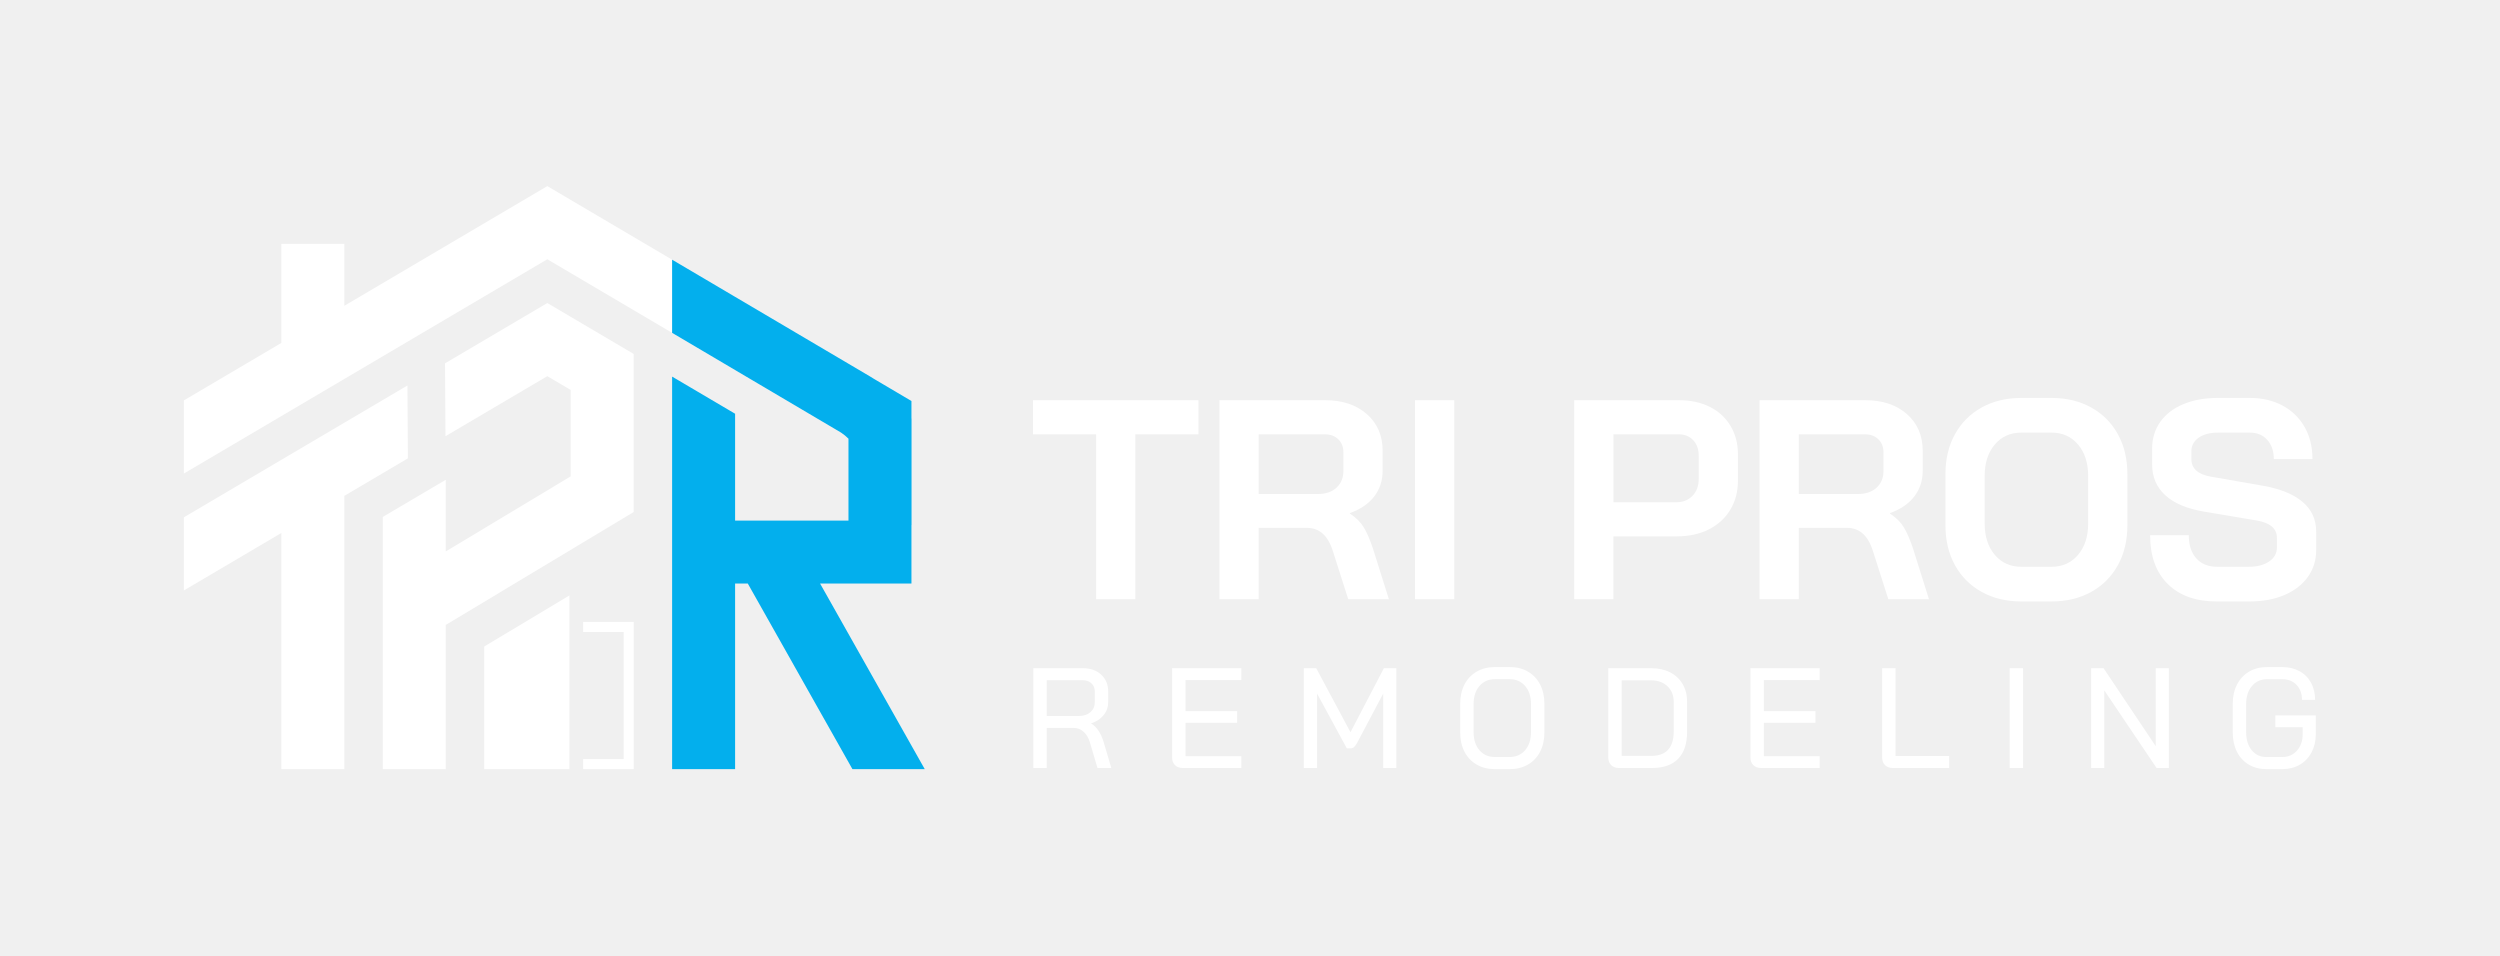
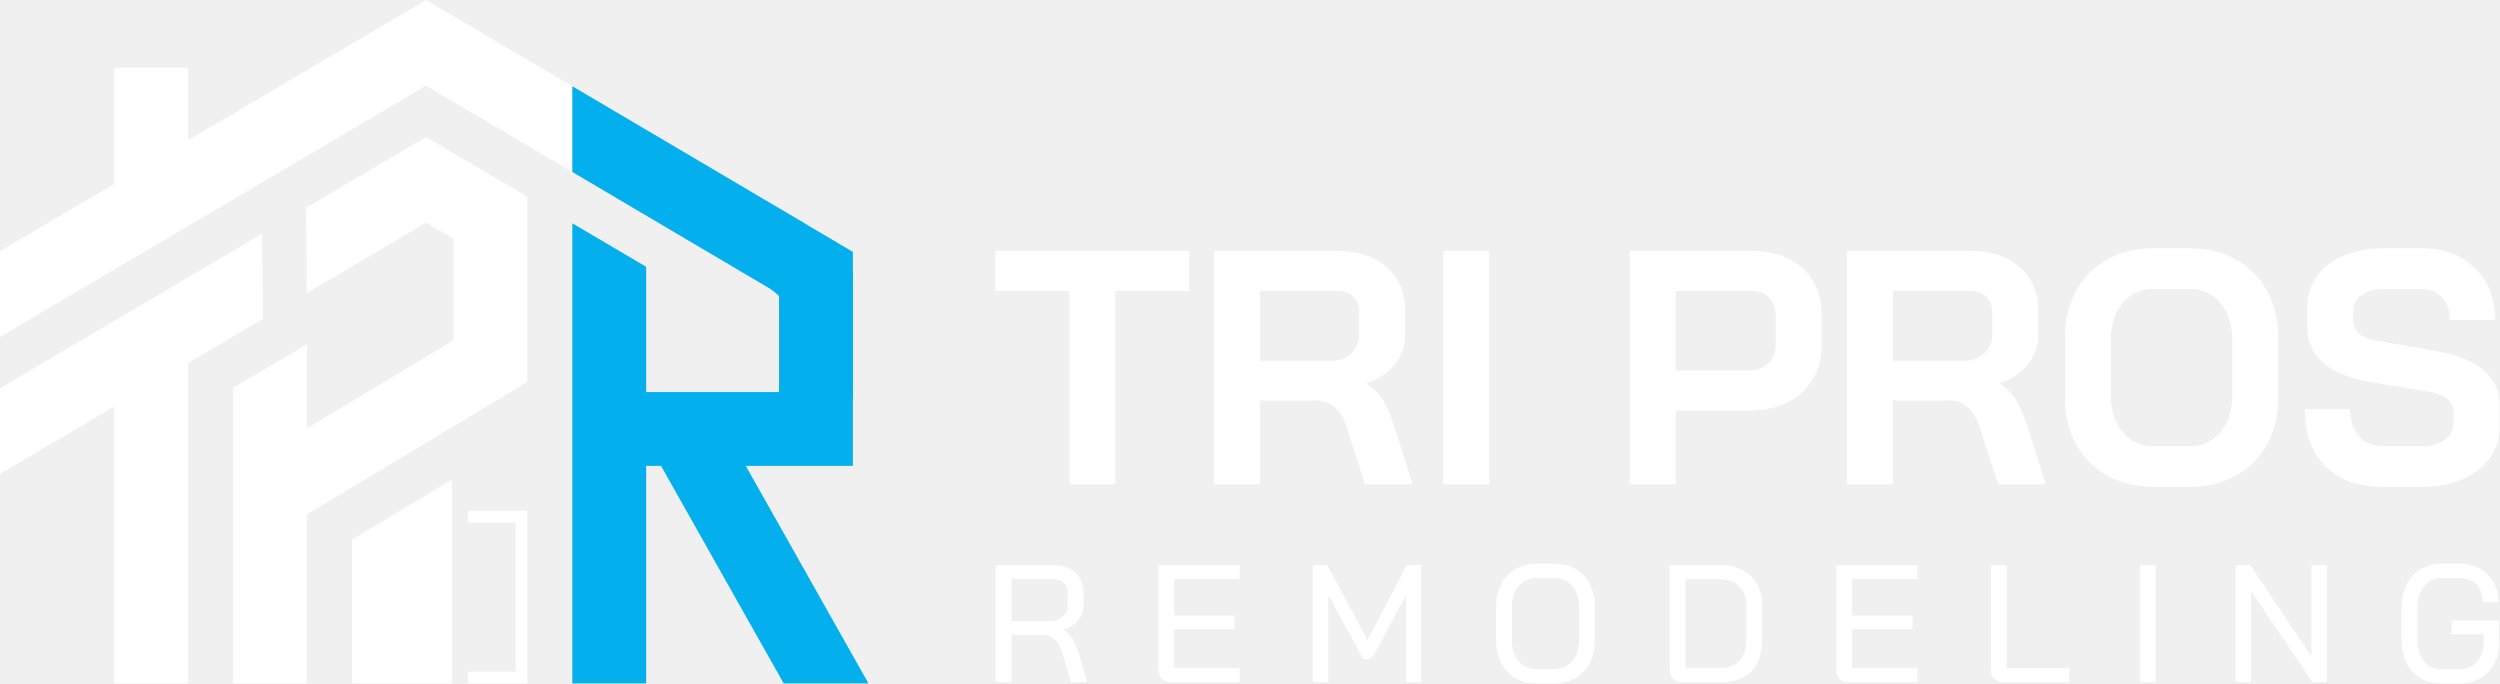
- <svg xmlns="http://www.w3.org/2000/svg" version="1.0" id="Layer_1" x="0px" y="0px" viewBox="0 0 1984.55 758.31" style="enable-background:new 0 0 1984.55 758.31;" xml:space="preserve">
-   <style type="text/css">
- 	.st0{fill:#FFFFFF;}
- 	.st1{fill:#03AFED;}
- </style>
-   <g>
-     <g>
-       <g>
-         <path class="st0" d="M870.11,344.77h-50.09v-27.08h131.33v27.08h-50.09v130.88h-31.14V344.77z" />
-         <path class="st0" d="M968.04,317.69h83.94c13.69,0,24.71,3.69,33.06,11.06c8.35,7.37,12.52,17.08,12.52,29.11v15.8     c0,7.82-2.22,14.63-6.66,20.42c-4.44,5.79-10.87,10.19-19.29,13.2v0.45c4.81,3.16,8.46,6.77,10.94,10.83     c2.48,4.06,4.93,9.7,7.33,16.92l12.64,40.17h-32.27l-11.96-37.46c-1.96-6.47-4.66-11.28-8.12-14.44     c-3.46-3.16-7.75-4.74-12.86-4.74h-38.14v56.64h-31.14V317.69z M1046.11,392.15c6.32,0,11.28-1.69,14.89-5.08     c3.61-3.39,5.42-7.79,5.42-13.2v-14.67c0-4.36-1.35-7.86-4.06-10.49c-2.71-2.63-6.32-3.95-10.83-3.95h-52.35v47.39H1046.11z" />
-         <path class="st0" d="M1123.28,317.69h31.14v157.95h-31.14V317.69z" />
-         <path class="st0" d="M1249.64,317.69h83.26c9.17,0,17.3,1.77,24.37,5.3c7.07,3.54,12.56,8.57,16.47,15.12     c3.91,6.54,5.87,14.03,5.87,22.45v20.99c0,8.73-2.03,16.44-6.09,23.13c-4.06,6.7-9.74,11.89-17.04,15.57     c-7.3,3.69-15.76,5.53-25.39,5.53h-50.32v49.87h-31.14V317.69z M1330.65,398.7c5.26,0,9.55-1.69,12.86-5.08     c3.31-3.39,4.96-7.86,4.96-13.43v-18.28c0-5.26-1.47-9.44-4.4-12.52c-2.93-3.08-6.81-4.63-11.62-4.63h-51.67v53.93H1330.65z" />
-         <path class="st0" d="M1396.77,317.69h83.94c13.69,0,24.71,3.69,33.06,11.06c8.35,7.37,12.52,17.08,12.52,29.11v15.8     c0,7.82-2.22,14.63-6.66,20.42c-4.44,5.79-10.87,10.19-19.29,13.2v0.45c4.81,3.16,8.46,6.77,10.94,10.83     c2.48,4.06,4.93,9.7,7.33,16.92l12.64,40.17h-32.27l-11.96-37.46c-1.96-6.47-4.66-11.28-8.12-14.44     c-3.46-3.16-7.75-4.74-12.86-4.74h-38.14v56.64h-31.14V317.69z M1474.84,392.15c6.32,0,11.28-1.69,14.89-5.08     c3.61-3.39,5.42-7.79,5.42-13.2v-14.67c0-4.36-1.35-7.86-4.06-10.49c-2.71-2.63-6.32-3.95-10.83-3.95h-52.35v47.39H1474.84z" />
-         <path class="st0" d="M1573.11,469.89c-9.1-5.04-16.17-12.11-21.21-21.21c-5.04-9.1-7.56-19.67-7.56-31.7v-40.62     c0-12.03,2.52-22.6,7.56-31.7c5.04-9.1,12.11-16.17,21.21-21.21c9.1-5.04,19.59-7.56,31.48-7.56h23.92     c11.88,0,22.38,2.52,31.48,7.56c9.1,5.04,16.17,12.11,21.21,21.21c5.04,9.1,7.56,19.67,7.56,31.7v40.62     c0,12.04-2.52,22.6-7.56,31.7c-5.04,9.1-12.11,16.17-21.21,21.21c-9.1,5.04-19.6,7.56-31.48,7.56h-23.92     C1592.7,477.45,1582.21,474.93,1573.11,469.89z M1628.51,449.92c8.72,0,15.76-3.16,21.1-9.48c5.34-6.32,8.01-14.59,8.01-24.82     v-37.91c0-10.23-2.67-18.5-8.01-24.82c-5.34-6.32-12.38-9.48-21.1-9.48h-23.92c-8.73,0-15.76,3.16-21.1,9.48     c-5.34,6.32-8.01,14.59-8.01,24.82v37.91c0,10.23,2.67,18.5,8.01,24.82c5.34,6.32,12.37,9.48,21.1,9.48H1628.51z" />
-         <path class="st0" d="M1720.8,463.57c-9.33-9.25-13.99-22.15-13.99-38.7h30.69c0,7.82,1.99,13.95,5.98,18.39     c3.98,4.44,9.51,6.66,16.59,6.66h25.05c6.62,0,11.99-1.39,16.13-4.17c4.14-2.78,6.21-6.51,6.21-11.17v-7.67     c0-7.37-5.42-11.96-16.25-13.76l-41.52-7c-13.54-2.26-23.81-6.58-30.8-12.98c-7-6.39-10.49-14.55-10.49-24.48v-12.64     c0-7.97,2.14-15.01,6.43-21.1c4.29-6.09,10.38-10.79,18.28-14.1c7.9-3.31,17.04-4.96,27.42-4.96h25.5     c9.78,0,18.43,2.03,25.95,6.09c7.52,4.06,13.35,9.74,17.49,17.04c4.14,7.3,6.21,15.76,6.21,25.39h-30.69     c0-6.32-1.73-11.4-5.19-15.23c-3.46-3.84-8.05-5.75-13.76-5.75h-25.5c-6.32,0-11.4,1.35-15.23,4.06     c-3.84,2.71-5.75,6.32-5.75,10.83v6.09c0,7.52,5.19,12.19,15.57,13.99l41.29,7.22c13.69,2.41,24.14,6.66,31.37,12.75     c7.22,6.09,10.83,13.96,10.83,23.58v14.89c0,7.98-2.22,15.04-6.66,21.21c-4.44,6.17-10.64,10.94-18.62,14.33     c-7.98,3.39-17.23,5.08-27.75,5.08h-25.95C1743.06,477.45,1730.12,472.82,1720.8,463.57z" />
-       </g>
-       <g>
-         <path class="st0" d="M820.28,530.43h39.29c6.05,0,10.91,1.72,14.61,5.15c3.69,3.43,5.54,7.94,5.54,13.52v8.15     c0,3.92-1.21,7.39-3.64,10.41c-2.43,3.02-5.73,5.21-9.91,6.56v0.11c4.4,2.64,7.69,7.47,9.85,14.49l6.16,20.82h-10.97l-6.05-20.37     c-1.05-3.55-2.71-6.34-4.98-8.37c-2.28-2.04-4.87-3.06-7.78-3.06h-21.49v31.8h-10.64V530.43z M856.66,568.34     c3.73,0,6.74-1.02,9.01-3.06s3.41-4.71,3.41-8.03v-8.26c0-2.72-0.9-4.9-2.69-6.56c-1.79-1.66-4.14-2.49-7.05-2.49h-28.43v28.41     H856.66z" />
-         <path class="st0" d="M932.73,607.39c-1.53-1.51-2.29-3.58-2.29-6.22v-70.73h54.97v9.39h-44.33v24.67h40.97v9.28h-40.97v26.48     h44.33v9.39h-46.46C936.33,609.65,934.26,608.9,932.73,607.39z" />
-         <path class="st0" d="M1034.99,530.43h9.85l27.2,50.81l26.53-50.81h9.85v79.22h-10.41v-59.07l-20.6,38.93     c-0.9,1.66-1.73,2.83-2.52,3.51c-0.78,0.68-1.7,1.02-2.74,1.02h-3.02l-23.62-43.46v59.07h-10.52V530.43z" />
-         <path class="st0" d="M1172.18,606.93c-4.14-2.41-7.35-5.81-9.63-10.18c-2.28-4.38-3.41-9.47-3.41-15.28v-22.86     c0-5.81,1.14-10.9,3.41-15.28c2.28-4.37,5.5-7.77,9.68-10.18c4.18-2.41,8.99-3.62,14.44-3.62h11.87c5.45,0,10.24,1.21,14.39,3.62     c4.14,2.42,7.35,5.81,9.63,10.18c2.28,4.38,3.41,9.47,3.41,15.28v22.86c0,5.81-1.14,10.9-3.41,15.28     c-2.28,4.38-5.5,7.77-9.68,10.18c-4.18,2.42-8.96,3.62-14.33,3.62h-11.98C1181.12,610.55,1176.33,609.35,1172.18,606.93z      M1198.32,600.94c5.07,0,9.18-1.79,12.31-5.38c3.13-3.58,4.7-8.35,4.7-14.32v-22.41c0-5.96-1.57-10.73-4.7-14.32     c-3.13-3.58-7.24-5.38-12.31-5.38h-11.53c-5.08,0-9.18,1.79-12.31,5.38c-3.13,3.58-4.7,8.36-4.7,14.32v22.41     c0,5.96,1.55,10.73,4.65,14.32c3.1,3.58,7.18,5.38,12.26,5.38H1198.32z" />
-         <path class="st0" d="M1278.98,607.39c-1.53-1.51-2.3-3.58-2.3-6.22v-70.73h34.14c5.67,0,10.65,1.09,14.94,3.28     c4.29,2.19,7.61,5.3,9.96,9.34c2.35,4.04,3.53,8.66,3.53,13.86v23.99c0,9.43-2.37,16.58-7.11,21.45     c-4.74,4.87-11.7,7.3-20.88,7.3h-26.08C1282.58,609.65,1280.51,608.9,1278.98,607.39z M1310.94,600.03     c5.82,0,10.22-1.62,13.21-4.86c2.98-3.24,4.48-8.07,4.48-14.49v-23.54c0-5.13-1.66-9.26-4.98-12.39     c-3.32-3.13-7.71-4.7-13.15-4.7h-23.17v59.98H1310.94z" />
-         <path class="st0" d="M1391.82,607.39c-1.53-1.51-2.29-3.58-2.29-6.22v-70.73h54.97v9.39h-44.33v24.67h40.97v9.28h-40.97v26.48     h44.33v9.39h-46.46C1395.42,609.65,1393.35,608.9,1391.82,607.39z" />
-         <path class="st0" d="M1496.38,607.39c-1.53-1.51-2.3-3.55-2.3-6.11v-70.84h10.64v69.71h42.54v9.51h-44.67     C1499.98,609.65,1497.91,608.9,1496.38,607.39z" />
-         <path class="st0" d="M1595.29,530.43h10.64v79.22h-10.64V530.43z" />
-         <path class="st0" d="M1659.99,530.43h9.85l41.42,61.9v-61.9h10.41v79.22h-9.74l-41.53-61.67v61.67h-10.41V530.43z" />
-         <path class="st0" d="M1785.09,606.93c-4.07-2.41-7.2-5.83-9.4-10.24c-2.2-4.41-3.3-9.52-3.3-15.33v-22.63     c0-5.81,1.14-10.92,3.41-15.33c2.28-4.41,5.47-7.83,9.57-10.24c4.1-2.41,8.84-3.62,14.22-3.62h12.09c5.15,0,9.7,1.07,13.66,3.22     c3.96,2.15,7.01,5.21,9.18,9.17c2.16,3.96,3.25,8.51,3.25,13.64h-10.41c0-4.9-1.44-8.86-4.31-11.88     c-2.87-3.02-6.66-4.53-11.36-4.53h-12.09c-4.93,0-8.92,1.81-11.98,5.43c-3.06,3.62-4.59,8.41-4.59,14.37v22.18     c0,5.96,1.47,10.75,4.42,14.37c2.95,3.62,6.85,5.43,11.7,5.43h12.54c4.78,0,8.68-1.7,11.7-5.09c3.02-3.39,4.53-7.77,4.53-13.13     v-5.43h-21.72v-9.39h32.13v14.82c0,5.43-1.12,10.26-3.36,14.48c-2.24,4.23-5.37,7.51-9.4,9.85c-4.03,2.34-8.66,3.51-13.88,3.51     h-12.54C1793.84,610.55,1789.16,609.35,1785.09,606.93z" />
-       </g>
-     </g>
-     <circle class="st0" cx="420.78" cy="542.16" r="8.38" />
-     <polygon class="st0" points="434.47,147.75 273.33,242.76 273.33,193.61 223.33,193.61 223.33,272.24 145.96,317.86 145.96,375.9    223.33,330.29 273.33,300.81 434.47,205.8 533.53,264.2 533.53,206.15  " />
-     <polygon class="st0" points="323.8,363.85 323.43,306.02 273.33,335.56 223.33,365.04 172.05,395.28 145.96,410.66 145.96,468.7    172.05,453.32 203.3,434.9 203.3,434.89 221.27,424.3 223.33,423.09 223.33,610.55 273.33,610.55 273.33,393.61 303.85,375.61  " />
-     <polygon class="st0" points="434.47,240.56 353.26,288.44 353.63,346.26 353.85,346.13 387.91,326.05 434.47,298.6 453.01,309.53    453.01,378.16 353.85,437.75 353.85,380.88 324.02,398.47 303.85,410.36 303.85,610.55 353.85,610.55 353.85,496.08 503.01,406.45    503.01,280.97 453.01,251.49  " />
-     <polygon class="st0" points="451.99,472.68 451.99,610.55 384.38,610.55 384.38,513.23  " />
-     <g>
-       <polygon class="st0" points="503.07,610.54 462.92,610.54 462.92,602.54 495.07,602.54 495.07,501.71 462.92,501.71     462.92,493.71 503.07,493.71   " />
-     </g>
-     <path class="st1" d="M697.53,545.75l-24.56-43.56l-14.71-26.09l-1.93-3.42l-5.33-9.44h22.53h50v-46.38   c0.02-0.04,0.05-0.09,0.07-0.13v-3.49v-64.71v-16.15c-0.02-0.04-0.04-0.08-0.07-0.12v-13.93l-29.73-17.55l-0.14-0.09   c-1-0.64-2-1.28-3.04-1.88l-17.09-10.08l-89.99-53.09l-24.01-14.16l-25.99-15.33v48.07v9.98v0.02l134.03,79.14l0.03,0.02   c2.24,1.5,4.21,3.12,5.93,4.84v53.47v11.55h-89.99v-84.8l-50-29.48v311.59h50V463.24h10.08l5.32,9.44l2.27,4.02l28.69,50.88   l-0.01,0.01l24.56,43.56l0.01-0.01l22.22,39.41h57.4L697.53,545.75z" />
-   </g>
+ <svg xmlns="http://www.w3.org/2000/svg" width="1693" height="463" viewBox="0 0 1693 463" fill="none">
+   <path d="M724.15 197.02H674.06V169.94H805.39V197.02H755.3V327.9H724.16V197.02H724.15Z" fill="white" />
+   <path d="M822.08 169.94H906.02C919.71 169.94 930.73 173.63 939.08 181C947.43 188.37 951.6 198.08 951.6 210.11V225.91C951.6 233.73 949.38 240.54 944.94 246.33C940.5 252.12 934.07 256.52 925.65 259.53V259.98C930.46 263.14 934.11 266.75 936.59 270.81C939.07 274.87 941.52 280.51 943.92 287.73L956.56 327.9H924.29L912.33 290.44C910.37 283.97 907.67 279.16 904.21 276C900.75 272.84 896.46 271.26 891.35 271.26H853.21V327.9H822.07V169.94H822.08ZM900.15 244.4C906.47 244.4 911.43 242.71 915.04 239.32C918.65 235.93 920.46 231.53 920.46 226.12V211.45C920.46 207.09 919.11 203.59 916.4 200.96C913.69 198.33 910.08 197.01 905.57 197.01H853.22V244.4H900.15Z" fill="white" />
+   <path d="M977.32 169.94H1008.46V327.89H977.32V169.94Z" fill="white" />
+   <path d="M1103.68 169.94H1186.94C1196.11 169.94 1204.24 171.71 1211.31 175.24C1218.38 178.78 1223.87 183.81 1227.78 190.36C1231.69 196.9 1233.65 204.39 1233.65 212.81V233.8C1233.65 242.53 1231.62 250.24 1227.56 256.93C1223.5 263.63 1217.82 268.82 1210.52 272.5C1203.22 276.19 1194.76 278.03 1185.13 278.03H1134.81V327.9H1103.67V169.94H1103.68ZM1184.69 250.95C1189.95 250.95 1194.24 249.26 1197.55 245.87C1200.86 242.48 1202.51 238.01 1202.51 232.44V214.16C1202.51 208.9 1201.04 204.72 1198.11 201.64C1195.18 198.56 1191.3 197.01 1186.49 197.01H1134.82V250.94H1184.69V250.95Z" fill="white" />
+   <path d="M1250.81 169.94H1334.75C1348.44 169.94 1359.46 173.63 1367.81 181C1376.16 188.37 1380.33 198.08 1380.33 210.11V225.91C1380.33 233.73 1378.11 240.54 1373.67 246.33C1369.23 252.12 1362.8 256.52 1354.38 259.53V259.98C1359.19 263.14 1362.84 266.75 1365.32 270.81C1367.8 274.87 1370.25 280.51 1372.65 287.73L1385.29 327.9H1353.02L1341.06 290.44C1339.1 283.97 1336.4 279.16 1332.94 276C1329.48 272.84 1325.19 271.26 1320.08 271.26H1281.94V327.9H1250.8V169.94H1250.81ZM1328.88 244.4C1335.2 244.4 1340.16 242.71 1343.77 239.32C1347.38 235.93 1349.19 231.53 1349.19 226.12V211.45C1349.19 207.09 1347.84 203.59 1345.13 200.96C1342.42 198.33 1338.81 197.01 1334.3 197.01H1281.95V244.4H1328.88Z" fill="white" />
+   <path d="M1427.15 322.14C1418.05 317.1 1410.98 310.03 1405.94 300.93C1400.9 291.83 1398.38 281.26 1398.38 269.23V228.61C1398.38 216.58 1400.9 206.01 1405.94 196.91C1410.98 187.81 1418.05 180.74 1427.15 175.7C1436.25 170.66 1446.74 168.14 1458.63 168.14H1482.55C1494.43 168.14 1504.93 170.66 1514.03 175.7C1523.13 180.74 1530.2 187.81 1535.24 196.91C1540.28 206.01 1542.8 216.58 1542.8 228.61V269.23C1542.8 281.27 1540.28 291.83 1535.24 300.93C1530.2 310.03 1523.13 317.1 1514.03 322.14C1504.93 327.18 1494.43 329.7 1482.55 329.7H1458.63C1446.74 329.7 1436.25 327.18 1427.15 322.14ZM1482.55 302.17C1491.27 302.17 1498.31 299.01 1503.65 292.69C1508.99 286.37 1511.66 278.1 1511.66 267.87V229.96C1511.66 219.73 1508.99 211.46 1503.65 205.14C1498.31 198.82 1491.27 195.66 1482.55 195.66H1458.63C1449.9 195.66 1442.87 198.82 1437.53 205.14C1432.19 211.46 1429.52 219.73 1429.52 229.96V267.87C1429.52 278.1 1432.19 286.37 1437.53 292.69C1442.87 299.01 1449.9 302.17 1458.63 302.17H1482.55Z" fill="white" />
+   <path d="M1574.84 315.82C1565.51 306.57 1560.85 293.67 1560.85 277.12H1591.54C1591.54 284.94 1593.53 291.07 1597.52 295.51C1601.5 299.95 1607.03 302.17 1614.11 302.17H1639.16C1645.78 302.17 1651.15 300.78 1655.29 298C1659.43 295.22 1661.5 291.49 1661.5 286.83V279.16C1661.5 271.79 1656.08 267.2 1645.25 265.4L1603.73 258.4C1590.19 256.14 1579.92 251.82 1572.93 245.42C1565.93 239.03 1562.44 230.87 1562.44 220.94V208.3C1562.44 200.33 1564.58 193.29 1568.87 187.2C1573.16 181.11 1579.25 176.41 1587.15 173.1C1595.05 169.79 1604.19 168.14 1614.57 168.14H1640.07C1649.85 168.14 1658.5 170.17 1666.02 174.23C1673.54 178.29 1679.37 183.97 1683.51 191.27C1687.65 198.57 1689.72 207.03 1689.72 216.66H1659.03C1659.03 210.34 1657.3 205.26 1653.84 201.43C1650.38 197.59 1645.79 195.68 1640.08 195.68H1614.58C1608.26 195.68 1603.18 197.03 1599.35 199.74C1595.51 202.45 1593.6 206.06 1593.6 210.57V216.66C1593.6 224.18 1598.79 228.85 1609.17 230.65L1650.46 237.87C1664.15 240.28 1674.6 244.53 1681.83 250.62C1689.05 256.71 1692.66 264.58 1692.66 274.2V289.09C1692.66 297.07 1690.44 304.13 1686 310.3C1681.56 316.47 1675.36 321.24 1667.38 324.63C1659.4 328.02 1650.15 329.71 1639.63 329.71H1613.68C1597.1 329.7 1584.16 325.07 1574.84 315.82Z" fill="white" />
+   <path d="M674.32 382.68H713.61C719.66 382.68 724.52 384.4 728.22 387.83C731.91 391.26 733.76 395.77 733.76 401.35V409.5C733.76 413.42 732.55 416.89 730.12 419.91C727.69 422.93 724.39 425.12 720.21 426.47V426.58C724.61 429.22 727.9 434.05 730.06 441.07L736.22 461.89H725.25L719.2 441.52C718.15 437.97 716.49 435.18 714.22 433.15C711.94 431.11 709.35 430.09 706.44 430.09H684.95V461.89H674.31V382.68H674.32ZM710.7 420.59C714.43 420.59 717.44 419.57 719.71 417.53C721.98 415.49 723.12 412.82 723.12 409.5V401.24C723.12 398.52 722.22 396.34 720.43 394.68C718.64 393.02 716.29 392.19 713.38 392.19H684.95V420.6H710.7V420.59Z" fill="white" />
+   <path d="M786.77 459.64C785.24 458.13 784.48 456.06 784.48 453.42V382.69H839.45V392.08H795.12V416.75H836.09V426.03H795.12V452.51H839.45V461.9H792.99C790.37 461.9 788.3 461.15 786.77 459.64Z" fill="white" />
+   <path d="M889.03 382.68H898.88L926.08 433.49L952.61 382.68H962.46V461.9H952.05V402.83L931.45 441.76C930.55 443.42 929.72 444.59 928.93 445.27C928.15 445.95 927.23 446.29 926.19 446.29H923.17L899.55 402.83V461.9H889.03V382.68Z" fill="white" />
+   <path d="M1026.22 459.18C1022.08 456.77 1018.87 453.37 1016.59 449C1014.31 444.62 1013.18 439.53 1013.18 433.72V410.86C1013.18 405.05 1014.32 399.96 1016.59 395.58C1018.87 391.21 1022.09 387.81 1026.27 385.4C1030.45 382.99 1035.26 381.78 1040.71 381.78H1052.58C1058.03 381.78 1062.82 382.99 1066.97 385.4C1071.11 387.82 1074.32 391.21 1076.6 395.58C1078.88 399.96 1080.01 405.05 1080.01 410.86V433.72C1080.01 439.53 1078.87 444.62 1076.6 449C1074.32 453.38 1071.1 456.77 1066.92 459.18C1062.74 461.6 1057.96 462.8 1052.59 462.8H1040.61C1035.16 462.8 1030.37 461.6 1026.22 459.18ZM1052.36 453.19C1057.43 453.19 1061.54 451.4 1064.67 447.81C1067.8 444.23 1069.37 439.46 1069.37 433.49V411.08C1069.37 405.12 1067.8 400.35 1064.67 396.76C1061.54 393.18 1057.43 391.38 1052.36 391.38H1040.83C1035.75 391.38 1031.65 393.17 1028.52 396.76C1025.39 400.34 1023.82 405.12 1023.82 411.08V433.49C1023.82 439.45 1025.37 444.22 1028.47 447.81C1031.57 451.39 1035.65 453.19 1040.73 453.19H1052.36Z" fill="white" />
+   <path d="M1133.02 459.64C1131.49 458.13 1130.72 456.06 1130.72 453.42V382.69H1164.86C1170.53 382.69 1175.51 383.78 1179.8 385.97C1184.09 388.16 1187.41 391.27 1189.76 395.31C1192.11 399.35 1193.29 403.97 1193.29 409.17V433.16C1193.29 442.59 1190.92 449.74 1186.18 454.61C1181.44 459.48 1174.48 461.91 1165.3 461.91H1139.22C1136.62 461.9 1134.55 461.15 1133.02 459.64ZM1164.98 452.28C1170.8 452.28 1175.2 450.66 1178.19 447.42C1181.17 444.18 1182.67 439.35 1182.67 432.93V409.39C1182.67 404.26 1181.01 400.13 1177.69 397C1174.37 393.87 1169.98 392.3 1164.54 392.3H1141.37V452.28H1164.98Z" fill="white" />
+   <path d="M1245.86 459.64C1244.33 458.13 1243.57 456.06 1243.57 453.42V382.69H1298.54V392.08H1254.21V416.75H1295.18V426.03H1254.21V452.51H1298.54V461.9H1252.08C1249.46 461.9 1247.39 461.15 1245.86 459.64Z" fill="white" />
+   <path d="M1350.42 459.64C1348.89 458.13 1348.12 456.09 1348.12 453.53V382.69H1358.76V452.4H1401.3V461.91H1356.63C1354.02 461.9 1351.95 461.15 1350.42 459.64Z" fill="white" />
+   <path d="M1449.33 382.68H1459.97V461.9H1449.33V382.68Z" fill="white" />
+   <path d="M1514.03 382.68H1523.88L1565.3 444.58V382.68H1575.71V461.9H1565.97L1524.44 400.23V461.9H1514.03V382.68Z" fill="white" />
+   <path d="M1639.13 459.18C1635.06 456.77 1631.93 453.35 1629.73 448.94C1627.53 444.53 1626.43 439.42 1626.43 433.61V410.98C1626.43 405.17 1627.57 400.06 1629.84 395.65C1632.12 391.24 1635.31 387.82 1639.41 385.41C1643.51 383 1648.25 381.79 1653.63 381.79H1665.72C1670.87 381.79 1675.42 382.86 1679.38 385.01C1683.34 387.16 1686.39 390.22 1688.56 394.18C1690.72 398.14 1691.81 402.69 1691.81 407.82H1681.4C1681.4 402.92 1679.96 398.96 1677.09 395.94C1674.22 392.92 1670.43 391.41 1665.73 391.41H1653.64C1648.71 391.41 1644.72 393.22 1641.66 396.84C1638.6 400.46 1637.07 405.25 1637.07 411.21V433.39C1637.07 439.35 1638.54 444.14 1641.49 447.76C1644.44 451.38 1648.34 453.19 1653.19 453.19H1665.73C1670.51 453.19 1674.41 451.49 1677.43 448.1C1680.45 444.71 1681.96 440.33 1681.96 434.97V429.54H1660.24V420.15H1692.37V434.97C1692.37 440.4 1691.25 445.23 1689.01 449.45C1686.77 453.68 1683.64 456.96 1679.61 459.3C1675.58 461.64 1670.95 462.81 1665.73 462.81H1653.19C1647.88 462.8 1643.2 461.6 1639.13 459.18Z" fill="white" />
+   <path d="M274.82 402.79C279.448 402.79 283.2 399.038 283.2 394.41C283.2 389.782 279.448 386.03 274.82 386.03C270.192 386.03 266.44 389.782 266.44 394.41C266.44 399.038 270.192 402.79 274.82 402.79Z" fill="white" />
+   <path d="M288.51 0L127.37 95.01V45.86H77.37V124.49L0 170.11V228.15L77.37 182.54L127.37 153.06L288.51 58.05L387.57 116.45V58.4L288.51 0Z" fill="white" />
+   <path d="M177.84 216.1L177.47 158.27L127.37 187.81L77.37 217.29L26.09 247.53L0 262.91V320.95L26.09 305.57L57.34 287.15V287.14L75.31 276.55L77.37 275.34V462.8H127.37V245.86L157.89 227.86L177.84 216.1Z" fill="white" />
+   <path d="M288.51 92.81L207.3 140.69L207.67 198.51L207.89 198.38L241.95 178.3L288.51 150.85L307.05 161.78V230.41L207.89 290V233.13L178.06 250.72L157.89 262.61V462.8H207.89V348.33L357.05 258.7V133.22L307.05 103.74L288.51 92.81Z" fill="white" />
+   <path d="M306.03 324.93V462.8H238.42V365.48L306.03 324.93Z" fill="white" />
+   <path d="M357.11 462.79H316.96V454.79H349.11V353.96H316.96V345.96H357.11V462.79Z" fill="white" />
+   <path d="M551.57 398L527.01 354.44L512.3 328.35L510.37 324.93L505.04 315.49H527.57H577.57V269.11C577.59 269.07 577.62 269.02 577.64 268.98V265.49V200.78V184.63C577.62 184.59 577.6 184.55 577.57 184.51V170.58L547.84 153.03L547.7 152.94C546.7 152.3 545.7 151.66 544.66 151.06L527.57 140.98L437.58 87.89L413.57 73.73L387.58 58.4V106.47V116.45V116.47L521.61 195.61L521.64 195.63C523.88 197.13 525.85 198.75 527.57 200.47V253.94V265.49H437.58V180.69L387.58 151.21V462.8H437.58V315.49H447.66L452.98 324.93L455.25 328.95L483.94 379.83L483.93 379.84L508.49 423.4L508.5 423.39L530.72 462.8H588.12L551.57 398Z" fill="#03AFED" />
</svg>
